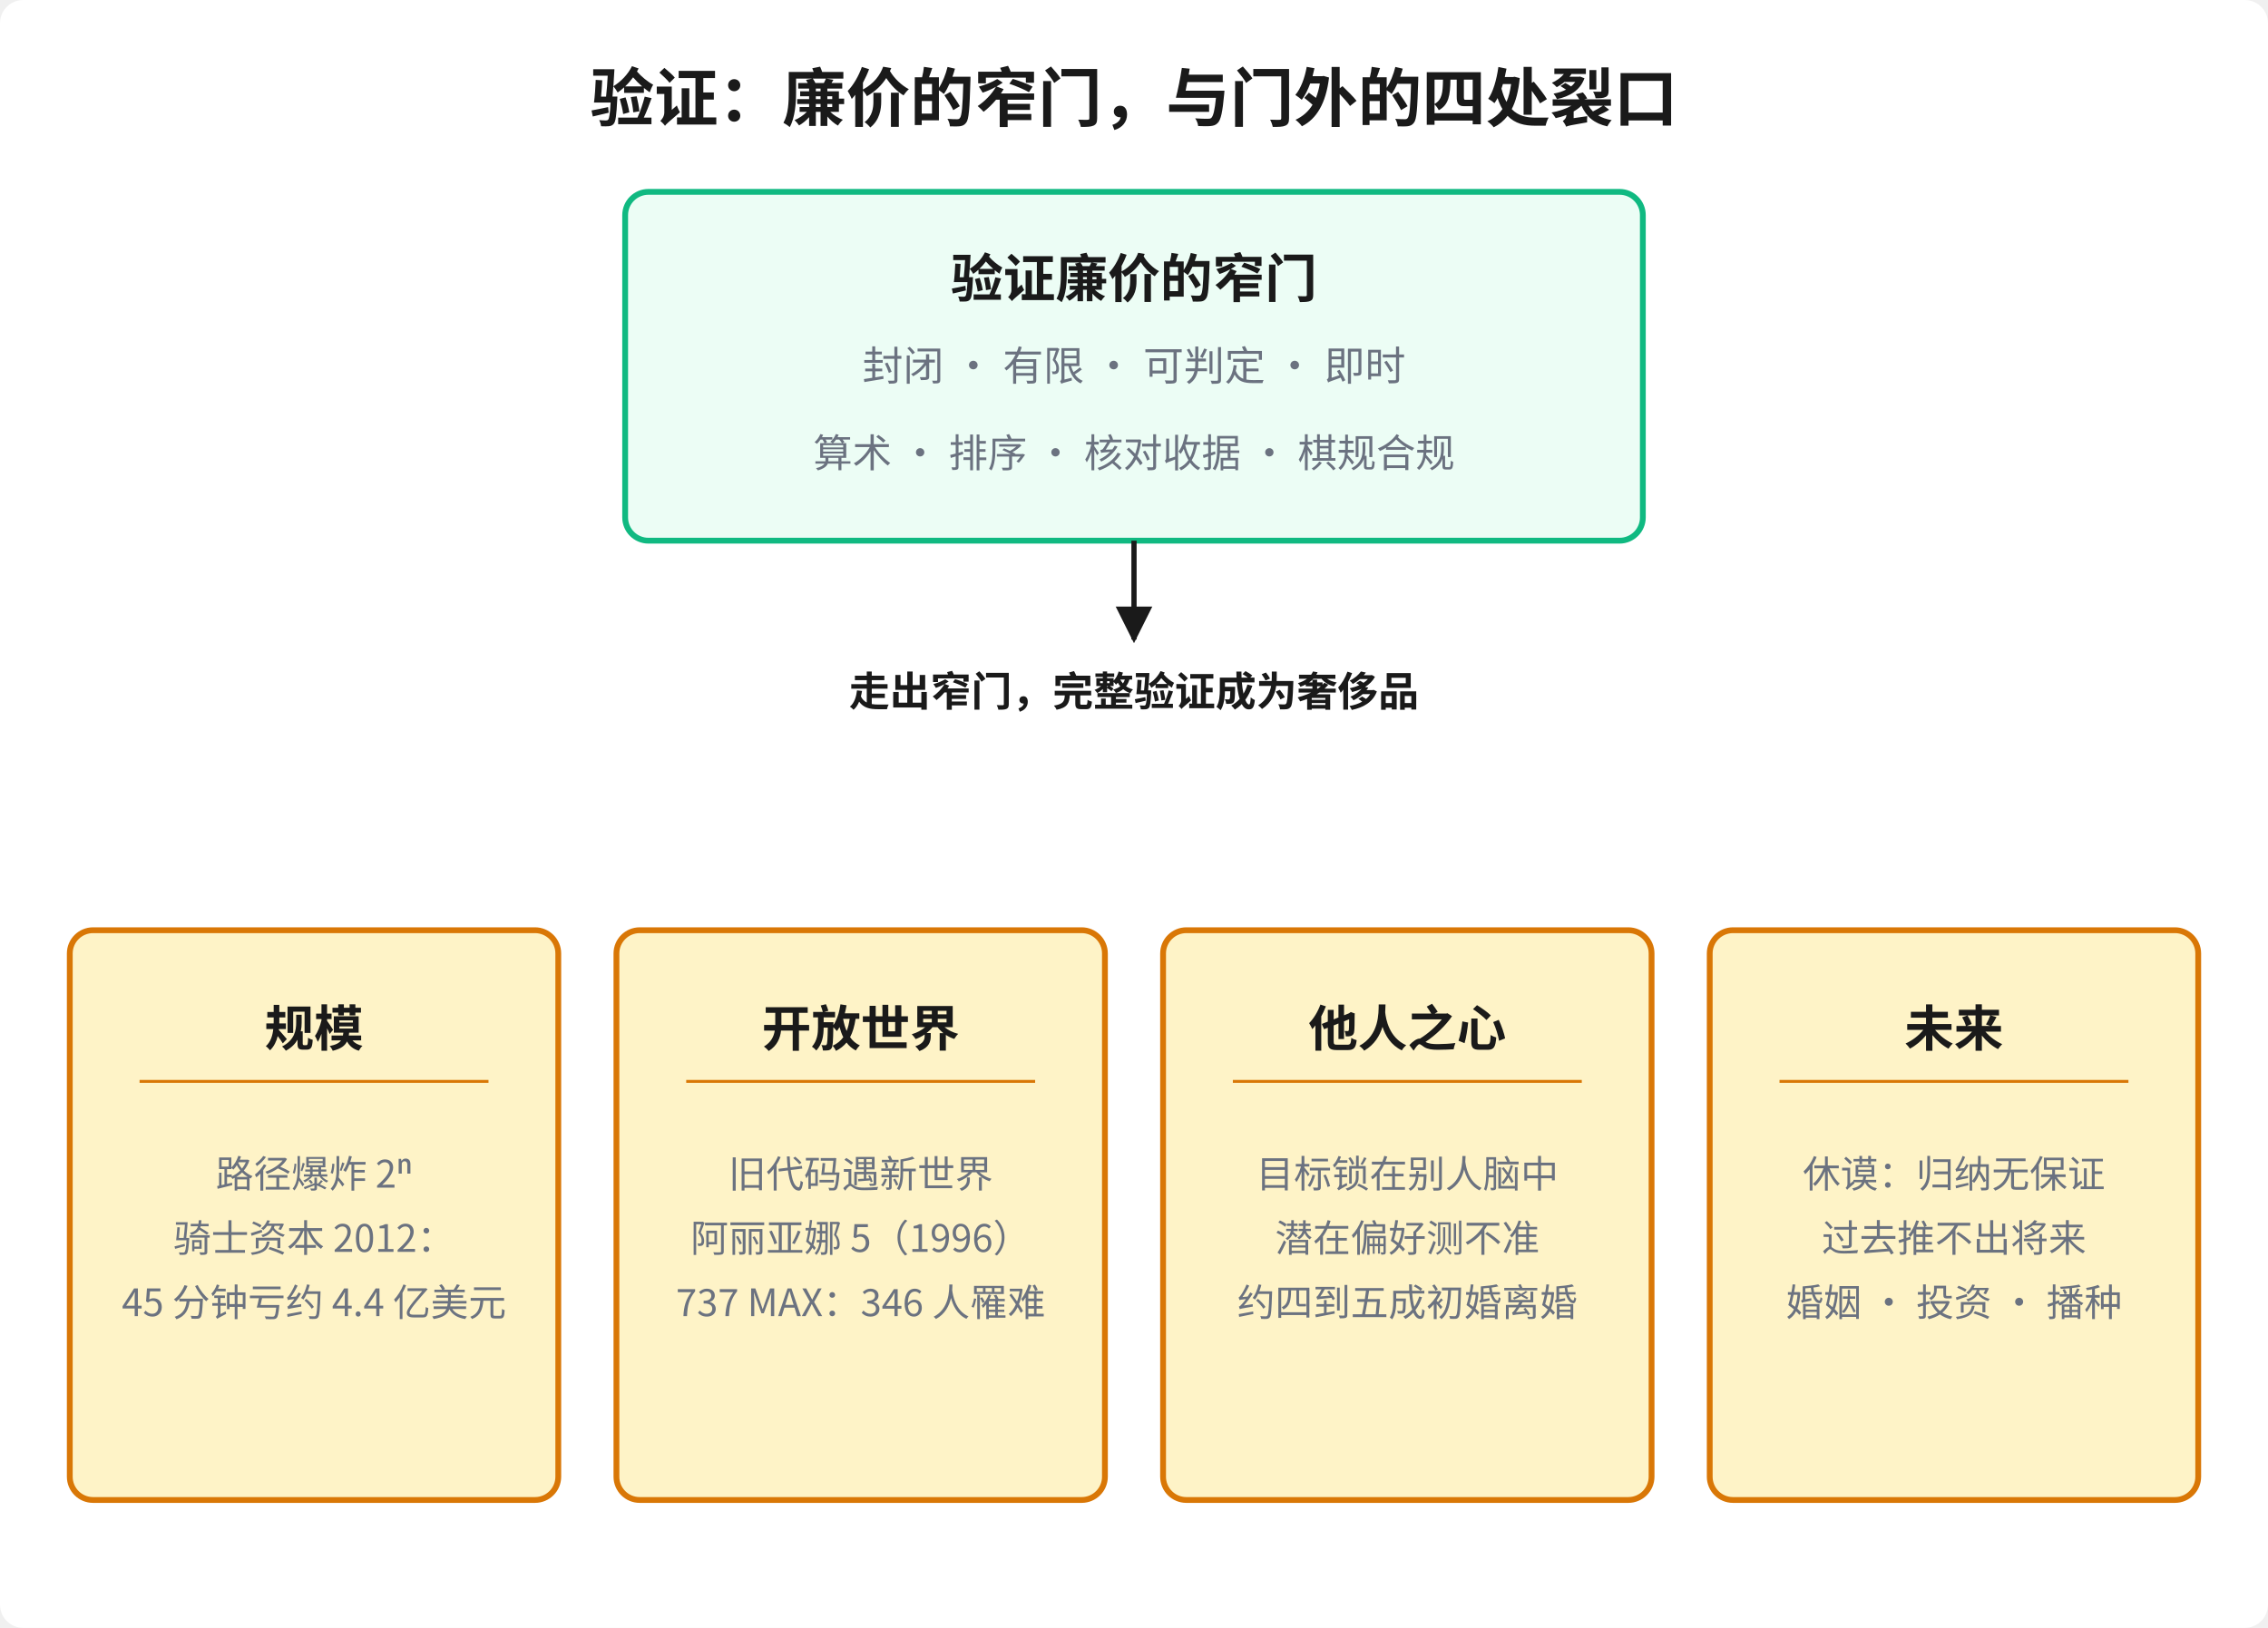
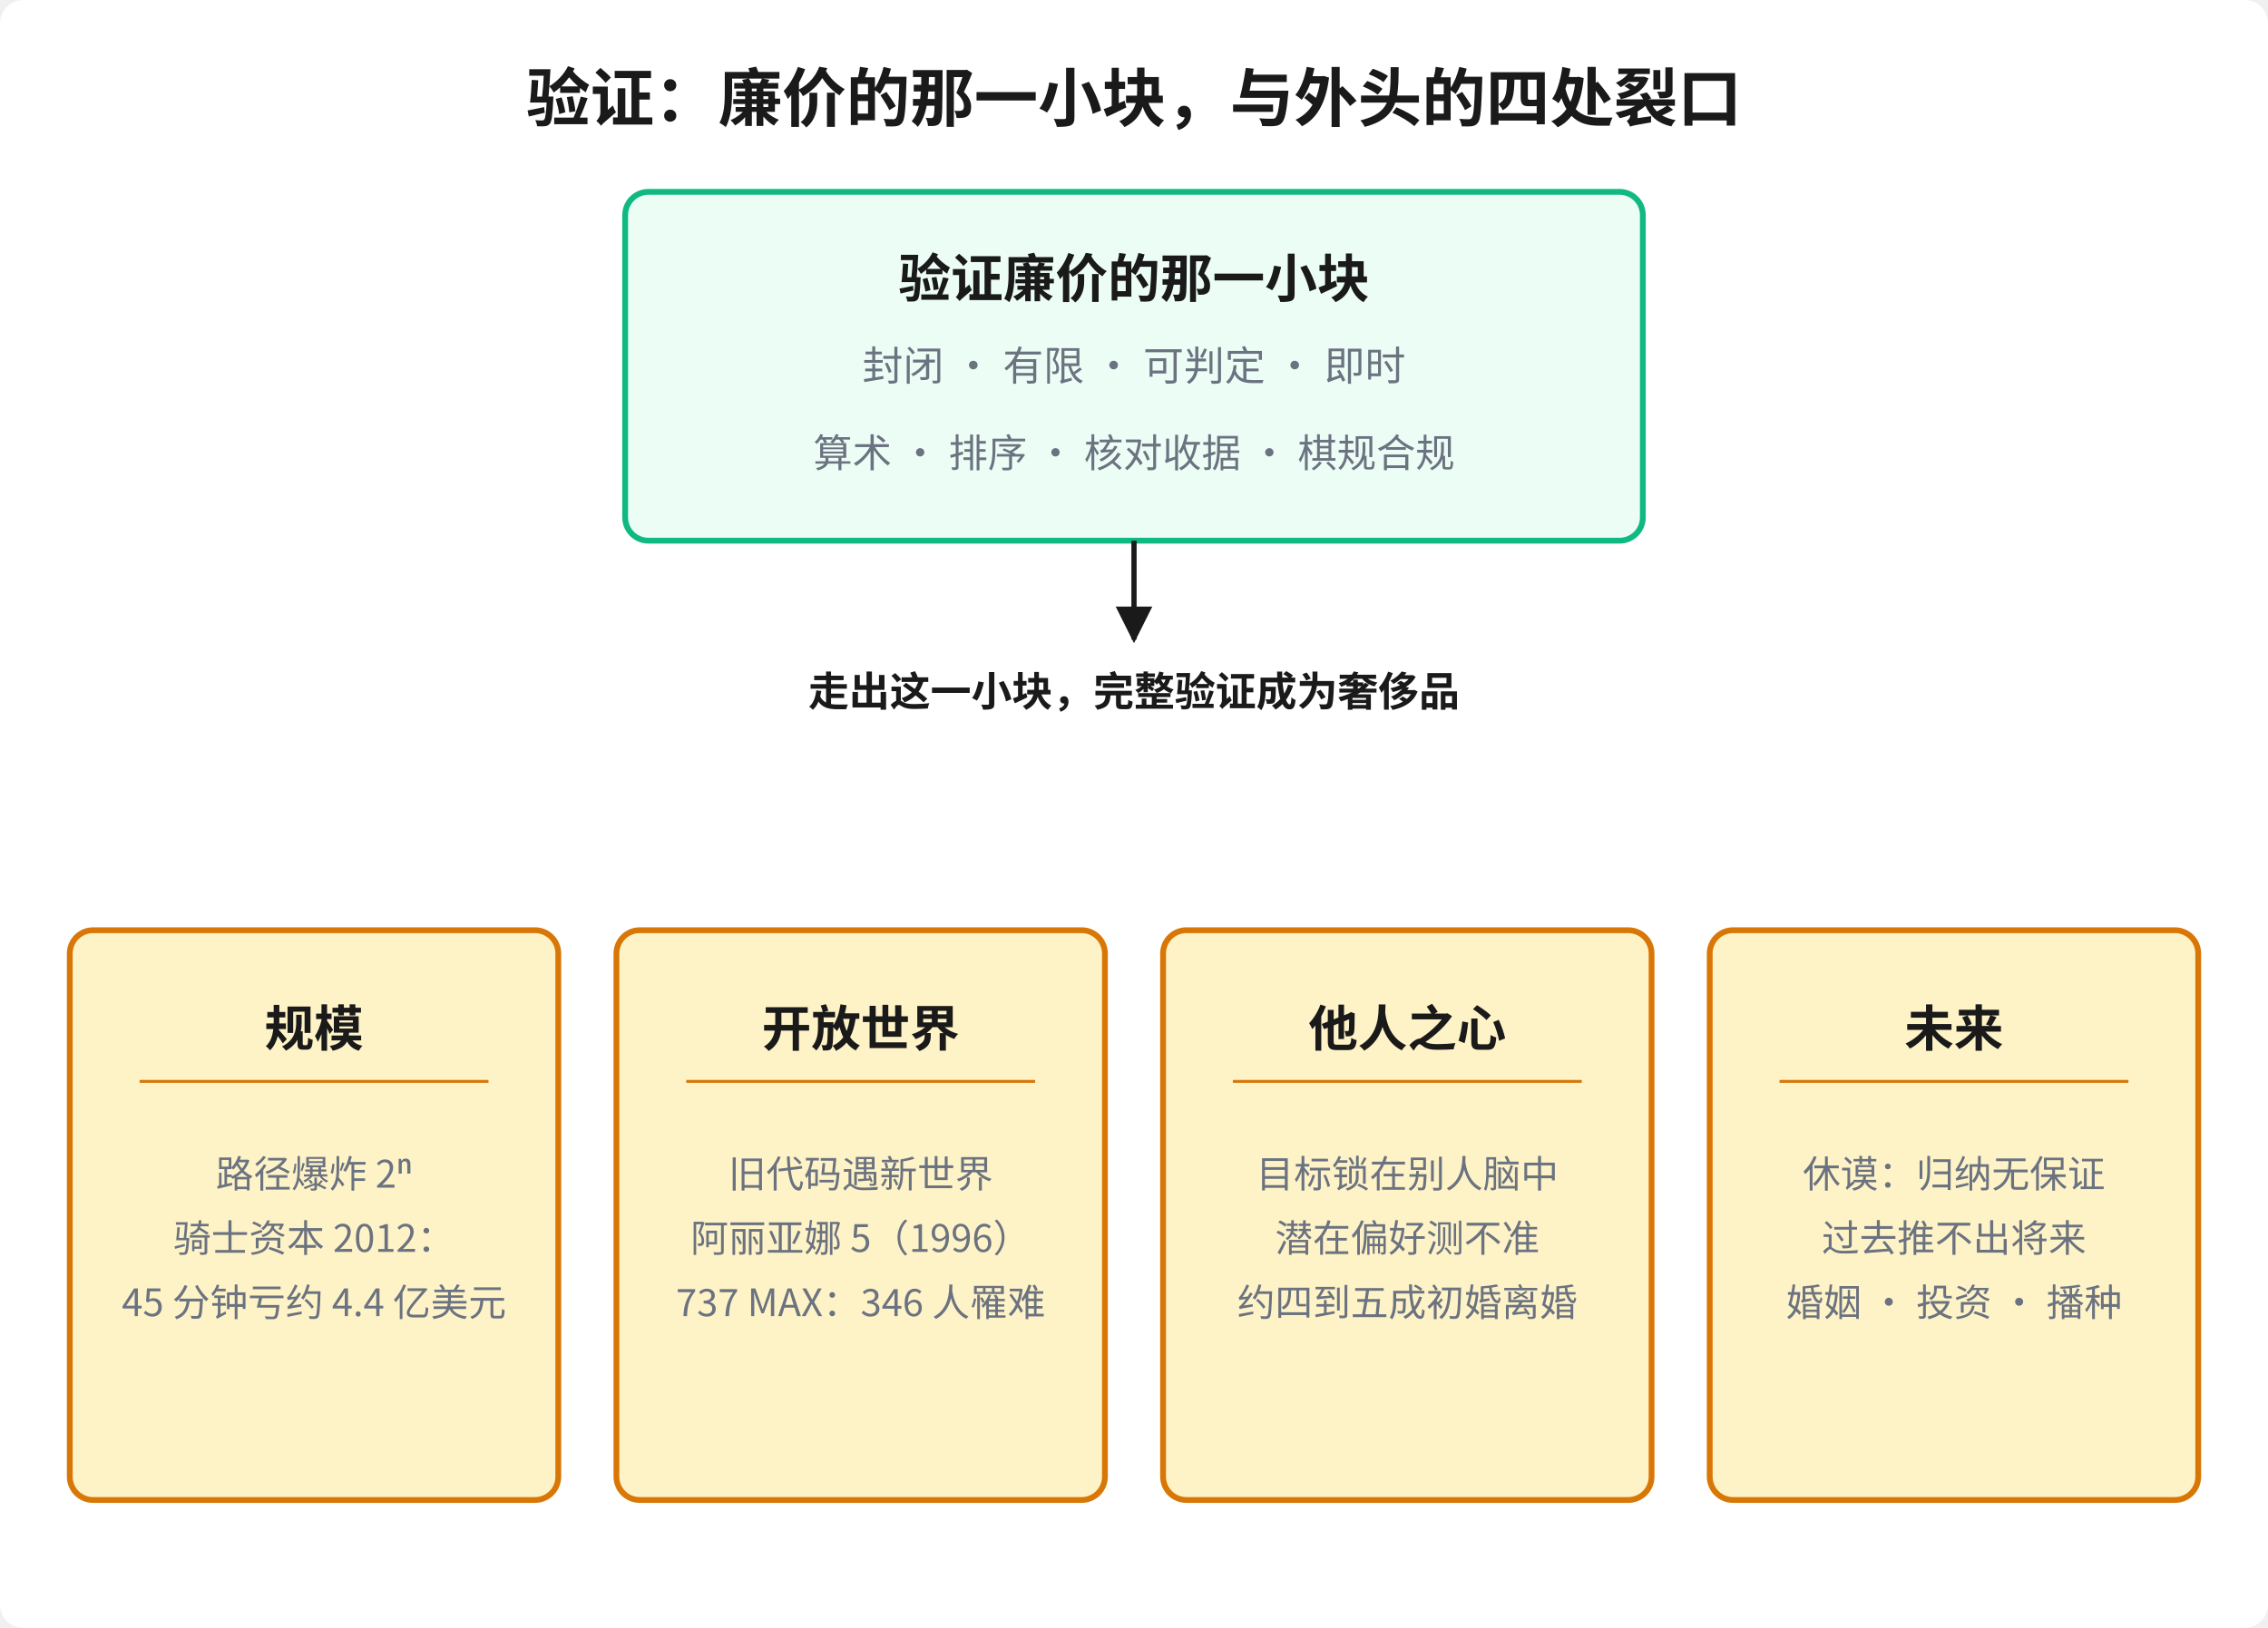
<svg xmlns="http://www.w3.org/2000/svg" width="780" height="560" viewBox="0 0 780 560" font-family="-apple-system, 'PingFang SC', 'Hiragino Sans GB', 'Microsoft YaHei', 'Noto Sans CJK SC', 'Source Han Sans SC', 'Segoe UI', Roboto, Helvetica, Arial, sans-serif">
  <defs>
    <marker id="arrow-1a1a1a" viewBox="0 0 10 10" refX="9" refY="5" markerWidth="7" markerHeight="7" orient="auto-start-reverse">
      <path d="M 0 0 L 10 5 L 0 10 z" fill="#1a1a1a" />
    </marker>
  </defs>
  <rect x="0.0" y="0.0" width="780.0" height="560.0" rx="8" fill="#ffffff" stroke="none" stroke-width="1.5" opacity="1.0" />
-   <text x="390.0" y="34.0" font-family="-apple-system, 'PingFang SC', 'Hiragino Sans GB', 'Microsoft YaHei', 'Noto Sans CJK SC', 'Source Han Sans SC', 'Segoe UI', Roboto, Helvetica, Arial, sans-serif" font-size="22" font-weight="bold" font-style="normal" fill="#1a1a1a" text-anchor="middle" dominant-baseline="middle">验证：廉价的窄门，与门外的四处裂口</text>
+   <text x="390.0" y="34.0" font-family="-apple-system, 'PingFang SC', 'Hiragino Sans GB', 'Microsoft YaHei', 'Noto Sans CJK SC', 'Source Han Sans SC', 'Segoe UI', Roboto, Helvetica, Arial, sans-serif" font-size="22" font-weight="bold" font-style="normal" fill="#1a1a1a" text-anchor="middle" dominant-baseline="middle">验证：廉价的那一小块，与外头的四处裂口</text>
  <rect x="215.0" y="66.0" width="350.0" height="120.0" rx="8" fill="#ecfdf5" stroke="#10b981" stroke-width="2" opacity="1.0" />
-   <text x="390.0" y="96.0" font-family="-apple-system, 'PingFang SC', 'Hiragino Sans GB', 'Microsoft YaHei', 'Noto Sans CJK SC', 'Source Han Sans SC', 'Segoe UI', Roboto, Helvetica, Arial, sans-serif" font-size="18" font-weight="bold" font-style="normal" fill="#1a1a1a" text-anchor="middle" dominant-baseline="middle">验证廉价的窄门</text>
+   <text x="390.0" y="96.0" font-family="-apple-system, 'PingFang SC', 'Hiragino Sans GB', 'Microsoft YaHei', 'Noto Sans CJK SC', 'Source Han Sans SC', 'Segoe UI', Roboto, Helvetica, Arial, sans-serif" font-size="18" font-weight="bold" font-style="normal" fill="#1a1a1a" text-anchor="middle" dominant-baseline="middle">验证廉价的那一小块</text>
  <text x="390.0" y="126.0" font-family="-apple-system, 'PingFang SC', 'Hiragino Sans GB', 'Microsoft YaHei', 'Noto Sans CJK SC', 'Source Han Sans SC', 'Segoe UI', Roboto, Helvetica, Arial, sans-serif" font-size="14" font-weight="normal" font-style="normal" fill="#6b7280" text-anchor="middle" dominant-baseline="middle">封闭 · 有限 · 可判定 · 即时</text>
  <text x="390.0" y="156.0" font-family="-apple-system, 'PingFang SC', 'Hiragino Sans GB', 'Microsoft YaHei', 'Noto Sans CJK SC', 'Source Han Sans SC', 'Segoe UI', Roboto, Helvetica, Arial, sans-serif" font-size="13.5" font-weight="normal" font-style="normal" fill="#6b7280" text-anchor="middle" dominant-baseline="middle">算术 · 排序 · 核对收据 · 棋规合规</text>
  <line x1="390.0" y1="186.0" x2="390.0" y2="220.0" stroke="#1a1a1a" stroke-width="1.8" marker-end="url(#arrow-1a1a1a)" />
-   <text x="390.0" y="238.0" font-family="-apple-system, 'PingFang SC', 'Hiragino Sans GB', 'Microsoft YaHei', 'Noto Sans CJK SC', 'Source Han Sans SC', 'Segoe UI', Roboto, Helvetica, Arial, sans-serif" font-size="14" font-weight="bold" font-style="normal" fill="#1a1a1a" text-anchor="middle" dominant-baseline="middle">走出窄门，完整验证成为奢侈品</text>
+   <text x="390.0" y="238.0" font-family="-apple-system, 'PingFang SC', 'Hiragino Sans GB', 'Microsoft YaHei', 'Noto Sans CJK SC', 'Source Han Sans SC', 'Segoe UI', Roboto, Helvetica, Arial, sans-serif" font-size="14" font-weight="bold" font-style="normal" fill="#1a1a1a" text-anchor="middle" dominant-baseline="middle">走出这一小块，完整验证成为奢侈品</text>
  <rect x="24.0" y="320.0" width="168.0" height="196.0" rx="8" fill="#fef3c7" stroke="#d97706" stroke-width="2" opacity="1.0" />
  <text x="108.0" y="354.0" font-family="-apple-system, 'PingFang SC', 'Hiragino Sans GB', 'Microsoft YaHei', 'Noto Sans CJK SC', 'Source Han Sans SC', 'Segoe UI', Roboto, Helvetica, Arial, sans-serif" font-size="17" font-weight="bold" font-style="normal" fill="#1a1a1a" text-anchor="middle" dominant-baseline="middle">规模</text>
  <line x1="48.0" y1="372.0" x2="168.0" y2="372.0" stroke="#d97706" stroke-width="1" />
  <text x="108.0" y="404.0" font-family="-apple-system, 'PingFang SC', 'Hiragino Sans GB', 'Microsoft YaHei', 'Noto Sans CJK SC', 'Source Han Sans SC', 'Segoe UI', Roboto, Helvetica, Arial, sans-serif" font-size="13" font-weight="normal" font-style="normal" fill="#6b7280" text-anchor="middle" dominant-baseline="middle">路径爆炸 2ⁿ</text>
  <text x="108.0" y="426.1" font-family="-apple-system, 'PingFang SC', 'Hiragino Sans GB', 'Microsoft YaHei', 'Noto Sans CJK SC', 'Source Han Sans SC', 'Segoe UI', Roboto, Helvetica, Arial, sans-serif" font-size="13" font-weight="normal" font-style="normal" fill="#6b7280" text-anchor="middle" dominant-baseline="middle">骑士资本 2012：</text>
  <text x="108.0" y="448.2" font-family="-apple-system, 'PingFang SC', 'Hiragino Sans GB', 'Microsoft YaHei', 'Noto Sans CJK SC', 'Source Han Sans SC', 'Segoe UI', Roboto, Helvetica, Arial, sans-serif" font-size="13" font-weight="normal" font-style="normal" fill="#6b7280" text-anchor="middle" dominant-baseline="middle">45 分钟亏约 4.4 亿美元</text>
  <rect x="212.0" y="320.0" width="168.0" height="196.0" rx="8" fill="#fef3c7" stroke="#d97706" stroke-width="2" opacity="1.0" />
  <text x="296.0" y="354.0" font-family="-apple-system, 'PingFang SC', 'Hiragino Sans GB', 'Microsoft YaHei', 'Noto Sans CJK SC', 'Source Han Sans SC', 'Segoe UI', Roboto, Helvetica, Arial, sans-serif" font-size="17" font-weight="bold" font-style="normal" fill="#1a1a1a" text-anchor="middle" dominant-baseline="middle">开放世界</text>
  <line x1="236.0" y1="372.0" x2="356.0" y2="372.0" stroke="#d97706" stroke-width="1" />
  <text x="296.0" y="404.0" font-family="-apple-system, 'PingFang SC', 'Hiragino Sans GB', 'Microsoft YaHei', 'Noto Sans CJK SC', 'Source Han Sans SC', 'Segoe UI', Roboto, Helvetica, Arial, sans-serif" font-size="13" font-weight="normal" font-style="normal" fill="#6b7280" text-anchor="middle" dominant-baseline="middle">旧代码遇新世界</text>
  <text x="296.0" y="426.1" font-family="-apple-system, 'PingFang SC', 'Hiragino Sans GB', 'Microsoft YaHei', 'Noto Sans CJK SC', 'Source Han Sans SC', 'Segoe UI', Roboto, Helvetica, Arial, sans-serif" font-size="13" font-weight="normal" font-style="normal" fill="#6b7280" text-anchor="middle" dominant-baseline="middle">阿丽亚娜 5（1996）</text>
  <text x="296.0" y="448.2" font-family="-apple-system, 'PingFang SC', 'Hiragino Sans GB', 'Microsoft YaHei', 'Noto Sans CJK SC', 'Source Han Sans SC', 'Segoe UI', Roboto, Helvetica, Arial, sans-serif" font-size="13" font-weight="normal" font-style="normal" fill="#6b7280" text-anchor="middle" dominant-baseline="middle">737 MAX：346 人罹难</text>
  <rect x="400.0" y="320.0" width="168.0" height="196.0" rx="8" fill="#fef3c7" stroke="#d97706" stroke-width="2" opacity="1.0" />
  <text x="484.0" y="354.0" font-family="-apple-system, 'PingFang SC', 'Hiragino Sans GB', 'Microsoft YaHei', 'Noto Sans CJK SC', 'Source Han Sans SC', 'Segoe UI', Roboto, Helvetica, Arial, sans-serif" font-size="17" font-weight="bold" font-style="normal" fill="#1a1a1a" text-anchor="middle" dominant-baseline="middle">他人之心</text>
  <line x1="424.0" y1="372.0" x2="544.0" y2="372.0" stroke="#d97706" stroke-width="1" />
  <text x="484.0" y="404.0" font-family="-apple-system, 'PingFang SC', 'Hiragino Sans GB', 'Microsoft YaHei', 'Noto Sans CJK SC', 'Source Han Sans SC', 'Segoe UI', Roboto, Helvetica, Arial, sans-serif" font-size="13" font-weight="normal" font-style="normal" fill="#6b7280" text-anchor="middle" dominant-baseline="middle">目标锁在别人脑中</text>
  <text x="484.0" y="426.1" font-family="-apple-system, 'PingFang SC', 'Hiragino Sans GB', 'Microsoft YaHei', 'Noto Sans CJK SC', 'Source Han Sans SC', 'Segoe UI', Roboto, Helvetica, Arial, sans-serif" font-size="13" font-weight="normal" font-style="normal" fill="#6b7280" text-anchor="middle" dominant-baseline="middle">潜在偏好测不准</text>
  <text x="484.0" y="448.2" font-family="-apple-system, 'PingFang SC', 'Hiragino Sans GB', 'Microsoft YaHei', 'Noto Sans CJK SC', 'Source Han Sans SC', 'Segoe UI', Roboto, Helvetica, Arial, sans-serif" font-size="13" font-weight="normal" font-style="normal" fill="#6b7280" text-anchor="middle" dominant-baseline="middle">约四到五成初婚离婚</text>
  <rect x="588.0" y="320.0" width="168.0" height="196.0" rx="8" fill="#fef3c7" stroke="#d97706" stroke-width="2" opacity="1.0" />
  <text x="672.0" y="354.0" font-family="-apple-system, 'PingFang SC', 'Hiragino Sans GB', 'Microsoft YaHei', 'Noto Sans CJK SC', 'Source Han Sans SC', 'Segoe UI', Roboto, Helvetica, Arial, sans-serif" font-size="17" font-weight="bold" font-style="normal" fill="#1a1a1a" text-anchor="middle" dominant-baseline="middle">未来</text>
  <line x1="612.0" y1="372.0" x2="732.0" y2="372.0" stroke="#d97706" stroke-width="1" />
  <text x="672.0" y="404.0" font-family="-apple-system, 'PingFang SC', 'Hiragino Sans GB', 'Microsoft YaHei', 'Noto Sans CJK SC', 'Source Han Sans SC', 'Segoe UI', Roboto, Helvetica, Arial, sans-serif" font-size="13" font-weight="normal" font-style="normal" fill="#6b7280" text-anchor="middle" dominant-baseline="middle">休谟：归纳无保证</text>
  <text x="672.0" y="426.1" font-family="-apple-system, 'PingFang SC', 'Hiragino Sans GB', 'Microsoft YaHei', 'Noto Sans CJK SC', 'Source Han Sans SC', 'Segoe UI', Roboto, Helvetica, Arial, sans-serif" font-size="13" font-weight="normal" font-style="normal" fill="#6b7280" text-anchor="middle" dominant-baseline="middle">过去推不出将来</text>
  <text x="672.0" y="448.2" font-family="-apple-system, 'PingFang SC', 'Hiragino Sans GB', 'Microsoft YaHei', 'Noto Sans CJK SC', 'Source Han Sans SC', 'Segoe UI', Roboto, Helvetica, Arial, sans-serif" font-size="13" font-weight="normal" font-style="normal" fill="#6b7280" text-anchor="middle" dominant-baseline="middle">婚姻 · 投资 · 播种</text>
</svg>
